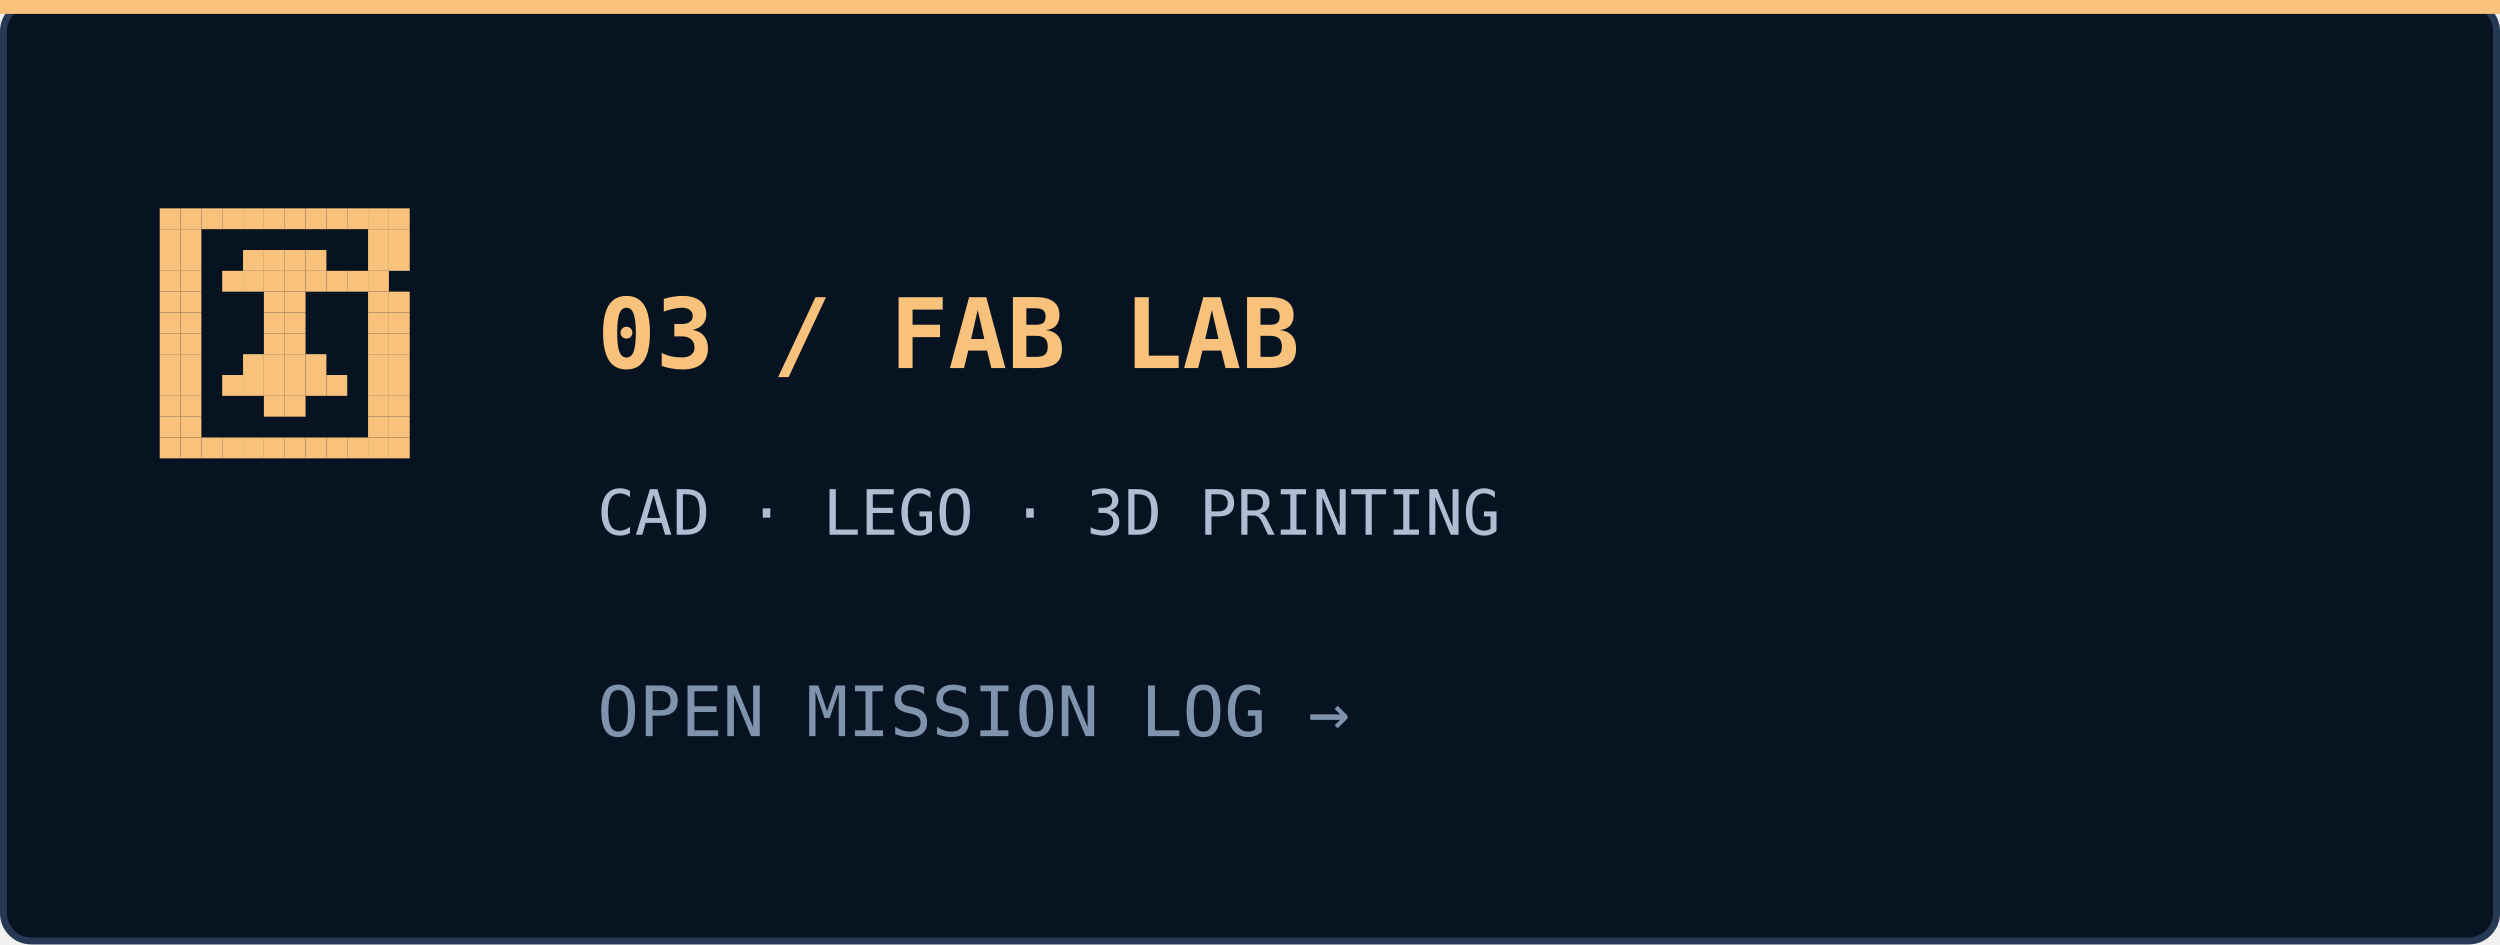
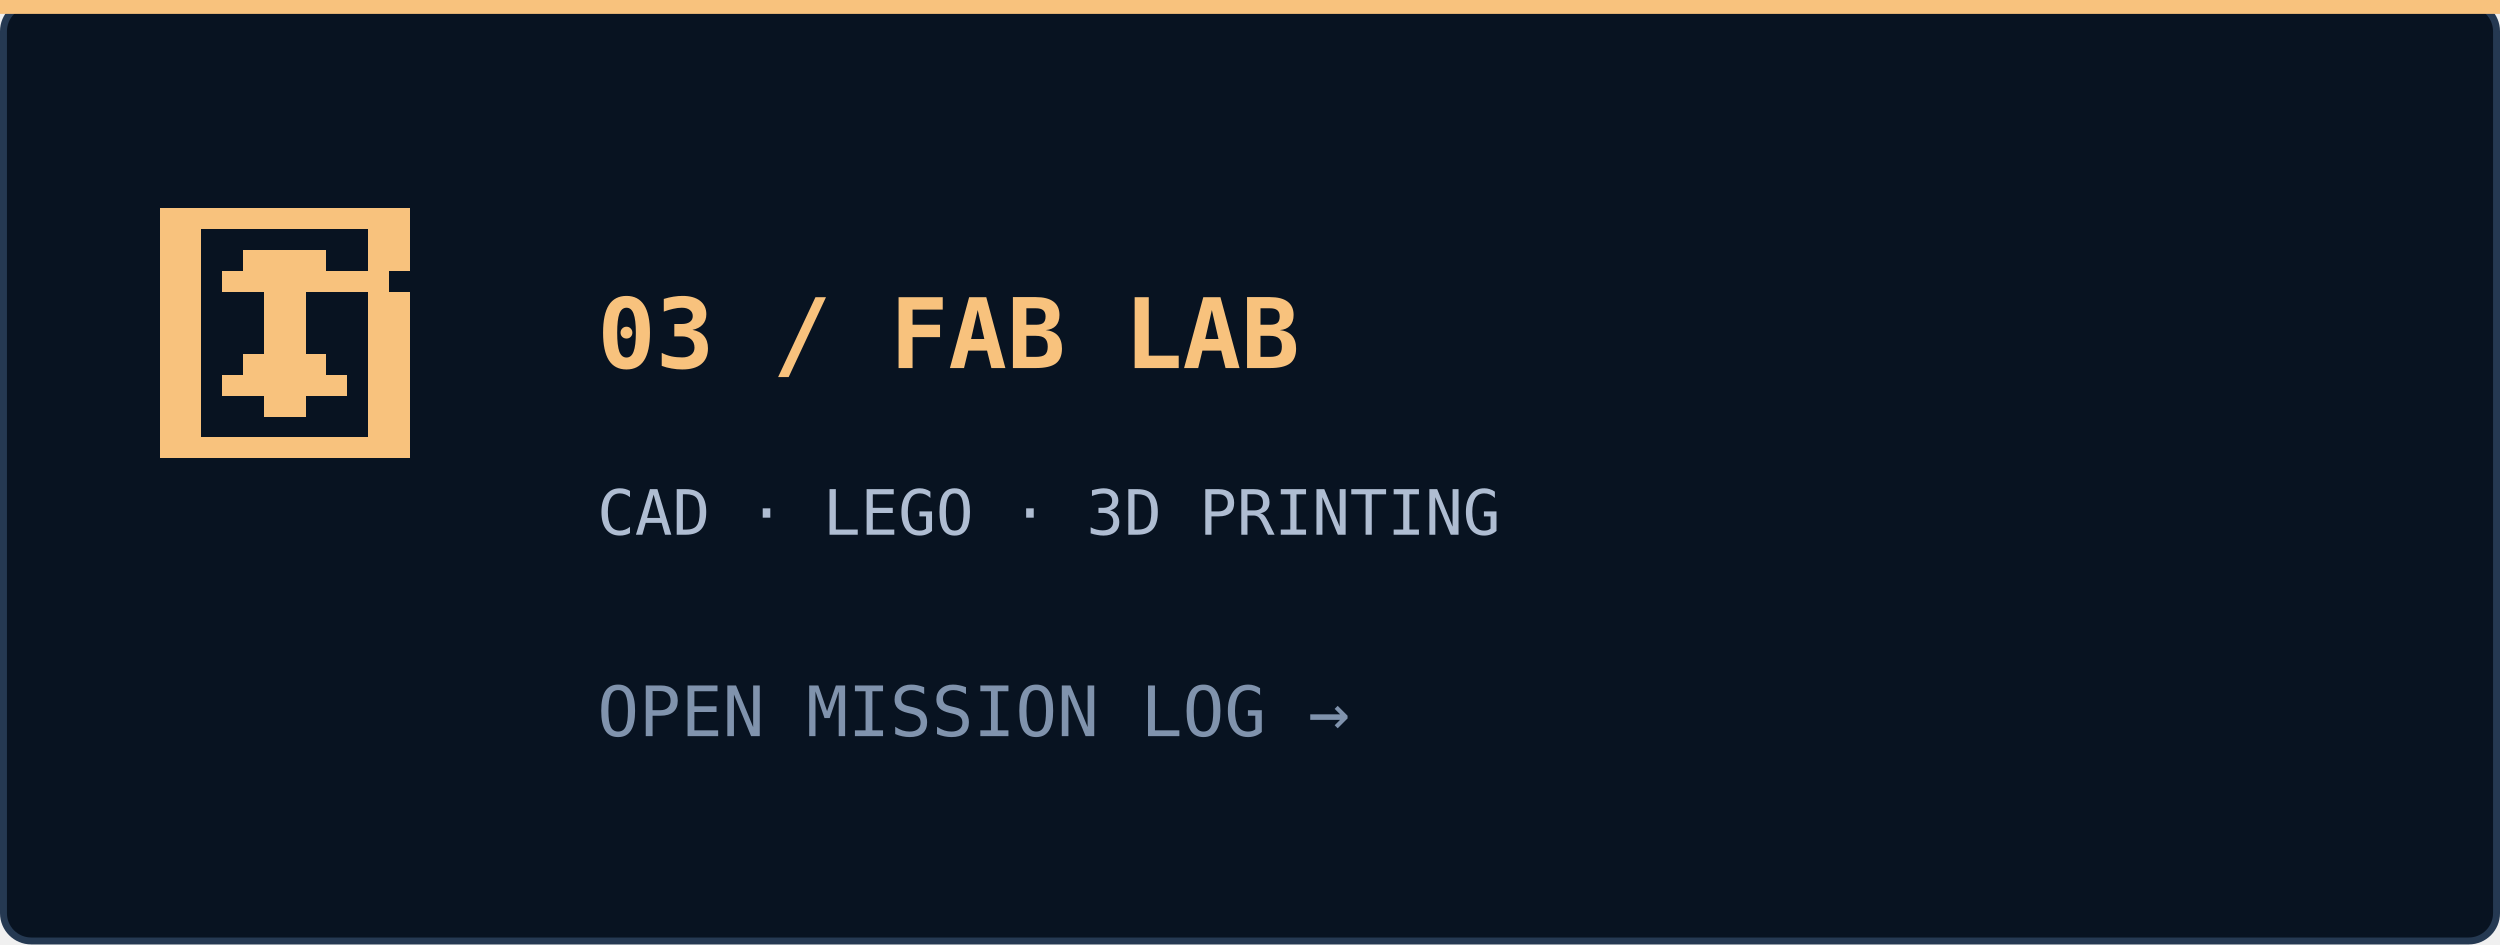
- <svg xmlns="http://www.w3.org/2000/svg" width="360" height="136" viewBox="0 0 360 136" role="img">
+ <svg xmlns="http://www.w3.org/2000/svg" width="360" height="136" viewBox="0 0 360 136" role="img" aria-labelledby="t-fablab d-fablab">
+   <style>@media (prefers-reduced-motion: reduce){.fx{display:none}}</style>
  <rect x=".5" y=".5" width="359" height="135" rx="4" fill="#081321" stroke="#253952" />
  <path d="M0 1H360" stroke="#f8c27d" stroke-width="2" />
-   <rect x="23" y="30" width="3" height="3" fill="#f8c27d" />
-   <rect x="26" y="30" width="3" height="3" fill="#f8c27d" />
-   <rect x="29" y="30" width="3" height="3" fill="#f8c27d" />
-   <rect x="32" y="30" width="3" height="3" fill="#f8c27d" />
-   <rect x="35" y="30" width="3" height="3" fill="#f8c27d" />
-   <rect x="38" y="30" width="3" height="3" fill="#f8c27d" />
-   <rect x="41" y="30" width="3" height="3" fill="#f8c27d" />
-   <rect x="44" y="30" width="3" height="3" fill="#f8c27d" />
-   <rect x="47" y="30" width="3" height="3" fill="#f8c27d" />
-   <rect x="50" y="30" width="3" height="3" fill="#f8c27d" />
-   <rect x="53" y="30" width="3" height="3" fill="#f8c27d" />
-   <rect x="56" y="30" width="3" height="3" fill="#f8c27d" />
-   <rect x="23" y="33" width="3" height="3" fill="#f8c27d" />
-   <rect x="26" y="33" width="3" height="3" fill="#f8c27d" />
-   <rect x="53" y="33" width="3" height="3" fill="#f8c27d" />
-   <rect x="56" y="33" width="3" height="3" fill="#f8c27d" />
-   <rect x="23" y="36" width="3" height="3" fill="#f8c27d" />
-   <rect x="26" y="36" width="3" height="3" fill="#f8c27d" />
-   <rect x="35" y="36" width="3" height="3" fill="#f8c27d" />
-   <rect x="38" y="36" width="3" height="3" fill="#f8c27d" />
-   <rect x="41" y="36" width="3" height="3" fill="#f8c27d" />
-   <rect x="44" y="36" width="3" height="3" fill="#f8c27d" />
-   <rect x="53" y="36" width="3" height="3" fill="#f8c27d" />
-   <rect x="56" y="36" width="3" height="3" fill="#f8c27d" />
-   <rect x="23" y="39" width="3" height="3" fill="#f8c27d" />
-   <rect x="26" y="39" width="3" height="3" fill="#f8c27d" />
-   <rect x="32" y="39" width="3" height="3" fill="#f8c27d" />
-   <rect x="35" y="39" width="3" height="3" fill="#f8c27d" />
-   <rect x="38" y="39" width="3" height="3" fill="#f8c27d" />
-   <rect x="41" y="39" width="3" height="3" fill="#f8c27d" />
-   <rect x="44" y="39" width="3" height="3" fill="#f8c27d" />
-   <rect x="47" y="39" width="3" height="3" fill="#f8c27d" />
-   <rect x="50" y="39" width="3" height="3" fill="#f8c27d" />
-   <rect x="53" y="39" width="3" height="3" fill="#f8c27d" />
-   <rect x="23" y="42" width="3" height="3" fill="#f8c27d" />
-   <rect x="26" y="42" width="3" height="3" fill="#f8c27d" />
-   <rect x="38" y="42" width="3" height="3" fill="#f8c27d" />
-   <rect x="41" y="42" width="3" height="3" fill="#f8c27d" />
-   <rect x="53" y="42" width="3" height="3" fill="#f8c27d" />
-   <rect x="56" y="42" width="3" height="3" fill="#f8c27d" />
-   <rect x="23" y="45" width="3" height="3" fill="#f8c27d" />
-   <rect x="26" y="45" width="3" height="3" fill="#f8c27d" />
-   <rect x="38" y="45" width="3" height="3" fill="#f8c27d" />
-   <rect x="41" y="45" width="3" height="3" fill="#f8c27d" />
-   <rect x="53" y="45" width="3" height="3" fill="#f8c27d" />
-   <rect x="56" y="45" width="3" height="3" fill="#f8c27d" />
-   <rect x="23" y="48" width="3" height="3" fill="#f8c27d" />
-   <rect x="26" y="48" width="3" height="3" fill="#f8c27d" />
-   <rect x="38" y="48" width="3" height="3" fill="#f8c27d" />
-   <rect x="41" y="48" width="3" height="3" fill="#f8c27d" />
-   <rect x="53" y="48" width="3" height="3" fill="#f8c27d" />
-   <rect x="56" y="48" width="3" height="3" fill="#f8c27d" />
-   <rect x="23" y="51" width="3" height="3" fill="#f8c27d" />
-   <rect x="26" y="51" width="3" height="3" fill="#f8c27d" />
-   <rect x="35" y="51" width="3" height="3" fill="#f8c27d" />
-   <rect x="38" y="51" width="3" height="3" fill="#f8c27d" />
-   <rect x="41" y="51" width="3" height="3" fill="#f8c27d" />
-   <rect x="44" y="51" width="3" height="3" fill="#f8c27d" />
-   <rect x="53" y="51" width="3" height="3" fill="#f8c27d" />
-   <rect x="56" y="51" width="3" height="3" fill="#f8c27d" />
-   <rect x="23" y="54" width="3" height="3" fill="#f8c27d" />
-   <rect x="26" y="54" width="3" height="3" fill="#f8c27d" />
-   <rect x="32" y="54" width="3" height="3" fill="#f8c27d" />
-   <rect x="35" y="54" width="3" height="3" fill="#f8c27d" />
-   <rect x="38" y="54" width="3" height="3" fill="#f8c27d" />
-   <rect x="41" y="54" width="3" height="3" fill="#f8c27d" />
-   <rect x="44" y="54" width="3" height="3" fill="#f8c27d" />
-   <rect x="47" y="54" width="3" height="3" fill="#f8c27d" />
-   <rect x="53" y="54" width="3" height="3" fill="#f8c27d" />
-   <rect x="56" y="54" width="3" height="3" fill="#f8c27d" />
-   <rect x="23" y="57" width="3" height="3" fill="#f8c27d" />
-   <rect x="26" y="57" width="3" height="3" fill="#f8c27d" />
-   <rect x="38" y="57" width="3" height="3" fill="#f8c27d" />
-   <rect x="41" y="57" width="3" height="3" fill="#f8c27d" />
-   <rect x="53" y="57" width="3" height="3" fill="#f8c27d" />
-   <rect x="56" y="57" width="3" height="3" fill="#f8c27d" />
-   <rect x="23" y="60" width="3" height="3" fill="#f8c27d" />
-   <rect x="26" y="60" width="3" height="3" fill="#f8c27d" />
-   <rect x="53" y="60" width="3" height="3" fill="#f8c27d" />
-   <rect x="56" y="60" width="3" height="3" fill="#f8c27d" />
-   <rect x="23" y="63" width="3" height="3" fill="#f8c27d" />
-   <rect x="26" y="63" width="3" height="3" fill="#f8c27d" />
-   <rect x="29" y="63" width="3" height="3" fill="#f8c27d" />
-   <rect x="32" y="63" width="3" height="3" fill="#f8c27d" />
-   <rect x="35" y="63" width="3" height="3" fill="#f8c27d" />
-   <rect x="38" y="63" width="3" height="3" fill="#f8c27d" />
-   <rect x="41" y="63" width="3" height="3" fill="#f8c27d" />
-   <rect x="44" y="63" width="3" height="3" fill="#f8c27d" />
-   <rect x="47" y="63" width="3" height="3" fill="#f8c27d" />
-   <rect x="50" y="63" width="3" height="3" fill="#f8c27d" />
-   <rect x="53" y="63" width="3" height="3" fill="#f8c27d" />
-   <rect x="56" y="63" width="3" height="3" fill="#f8c27d" />
+   <path d="M23 30h36v3h-36zM23 33h6v3h-6zM53 33h6v3h-6zM23 36h6v3h-6zM35 36h12v3h-12zM53 36h6v3h-6zM23 39h6v3h-6zM32 39h24v3h-24zM23 42h6v3h-6zM38 42h6v3h-6zM53 42h6v3h-6zM23 45h6v3h-6zM38 45h6v3h-6zM53 45h6v3h-6zM23 48h6v3h-6zM38 48h6v3h-6zM53 48h6v3h-6zM23 51h6v3h-6zM35 51h12v3h-12zM53 51h6v3h-6zM23 54h6v3h-6zM32 54h18v3h-18zM53 54h6v3h-6zM23 57h6v3h-6zM38 57h6v3h-6zM53 57h6v3h-6zM23 60h6v3h-6zM53 60h6v3h-6zM23 63h36v3h-36z" fill="#f8c27d" shape-rendering="crispEdges" />
  <text x="86" y="53" fill="#f8c27d" font-family="monospace" font-size="14" font-weight="700">03 / FAB LAB</text>
  <text x="86" y="77" fill="#afbdd2" font-family="monospace" font-size="9">CAD · LEGO · 3D PRINTING</text>
-   <text x="86" y="106" fill="#8093ad" font-family="monospace" font-size="10">OPEN MISSION LOG →</text>
+   <text x="86" y="106" fill="#8093ad" font-family="monospace" font-size="10" textLength="108" lengthAdjust="spacing">OPEN MISSION LOG →</text>
+   <g class="fx" shape-rendering="crispEdges">
+     <rect x="-70" y="0" width="70" height="2" fill="#fff" opacity=".55">
+       <animate attributeName="x" values="-70;360;360" keyTimes="0;.5;1" dur="6s" begin="1.0s" repeatCount="indefinite" />
+     </rect>
+     <path d="M23 30h36v3h-36zM23 33h6v3h-6zM53 33h6v3h-6zM23 36h6v3h-6zM35 36h12v3h-12zM53 36h6v3h-6zM23 39h6v3h-6zM32 39h24v3h-24zM23 42h6v3h-6zM38 42h6v3h-6zM53 42h6v3h-6zM23 45h6v3h-6zM38 45h6v3h-6zM53 45h6v3h-6zM23 48h6v3h-6zM38 48h6v3h-6zM53 48h6v3h-6zM23 51h6v3h-6zM35 51h12v3h-12zM53 51h6v3h-6zM23 54h6v3h-6zM32 54h18v3h-18zM53 54h6v3h-6zM23 57h6v3h-6zM38 57h6v3h-6zM53 57h6v3h-6zM23 60h6v3h-6zM53 60h6v3h-6zM23 63h36v3h-36z" fill="#fff" opacity="0">
+       <animate attributeName="opacity" values="0;.2;0" keyTimes="0;.5;1" dur="4s" begin="1.0s" repeatCount="indefinite" calcMode="spline" keySplines=".4 0 .6 1;.4 0 .6 1" />
+     </path>
+     <rect x="32" y="36" width="3" height="3" fill="#fff" opacity="0">
+       <animate attributeName="opacity" values="0;.9;0" keyTimes="0;.5;1" dur="3s" begin="1.0s" repeatCount="indefinite" calcMode="spline" keySplines=".4 0 .6 1;.4 0 .6 1" />
+     </rect>
+     <rect x="199" y="97" width="6" height="10" fill="#8093ad" opacity="0">
+       <animate attributeName="opacity" values="1;0" dur="1.6s" begin="1.0s" repeatCount="indefinite" calcMode="discrete" />
+     </rect>
+   </g>
</svg>
